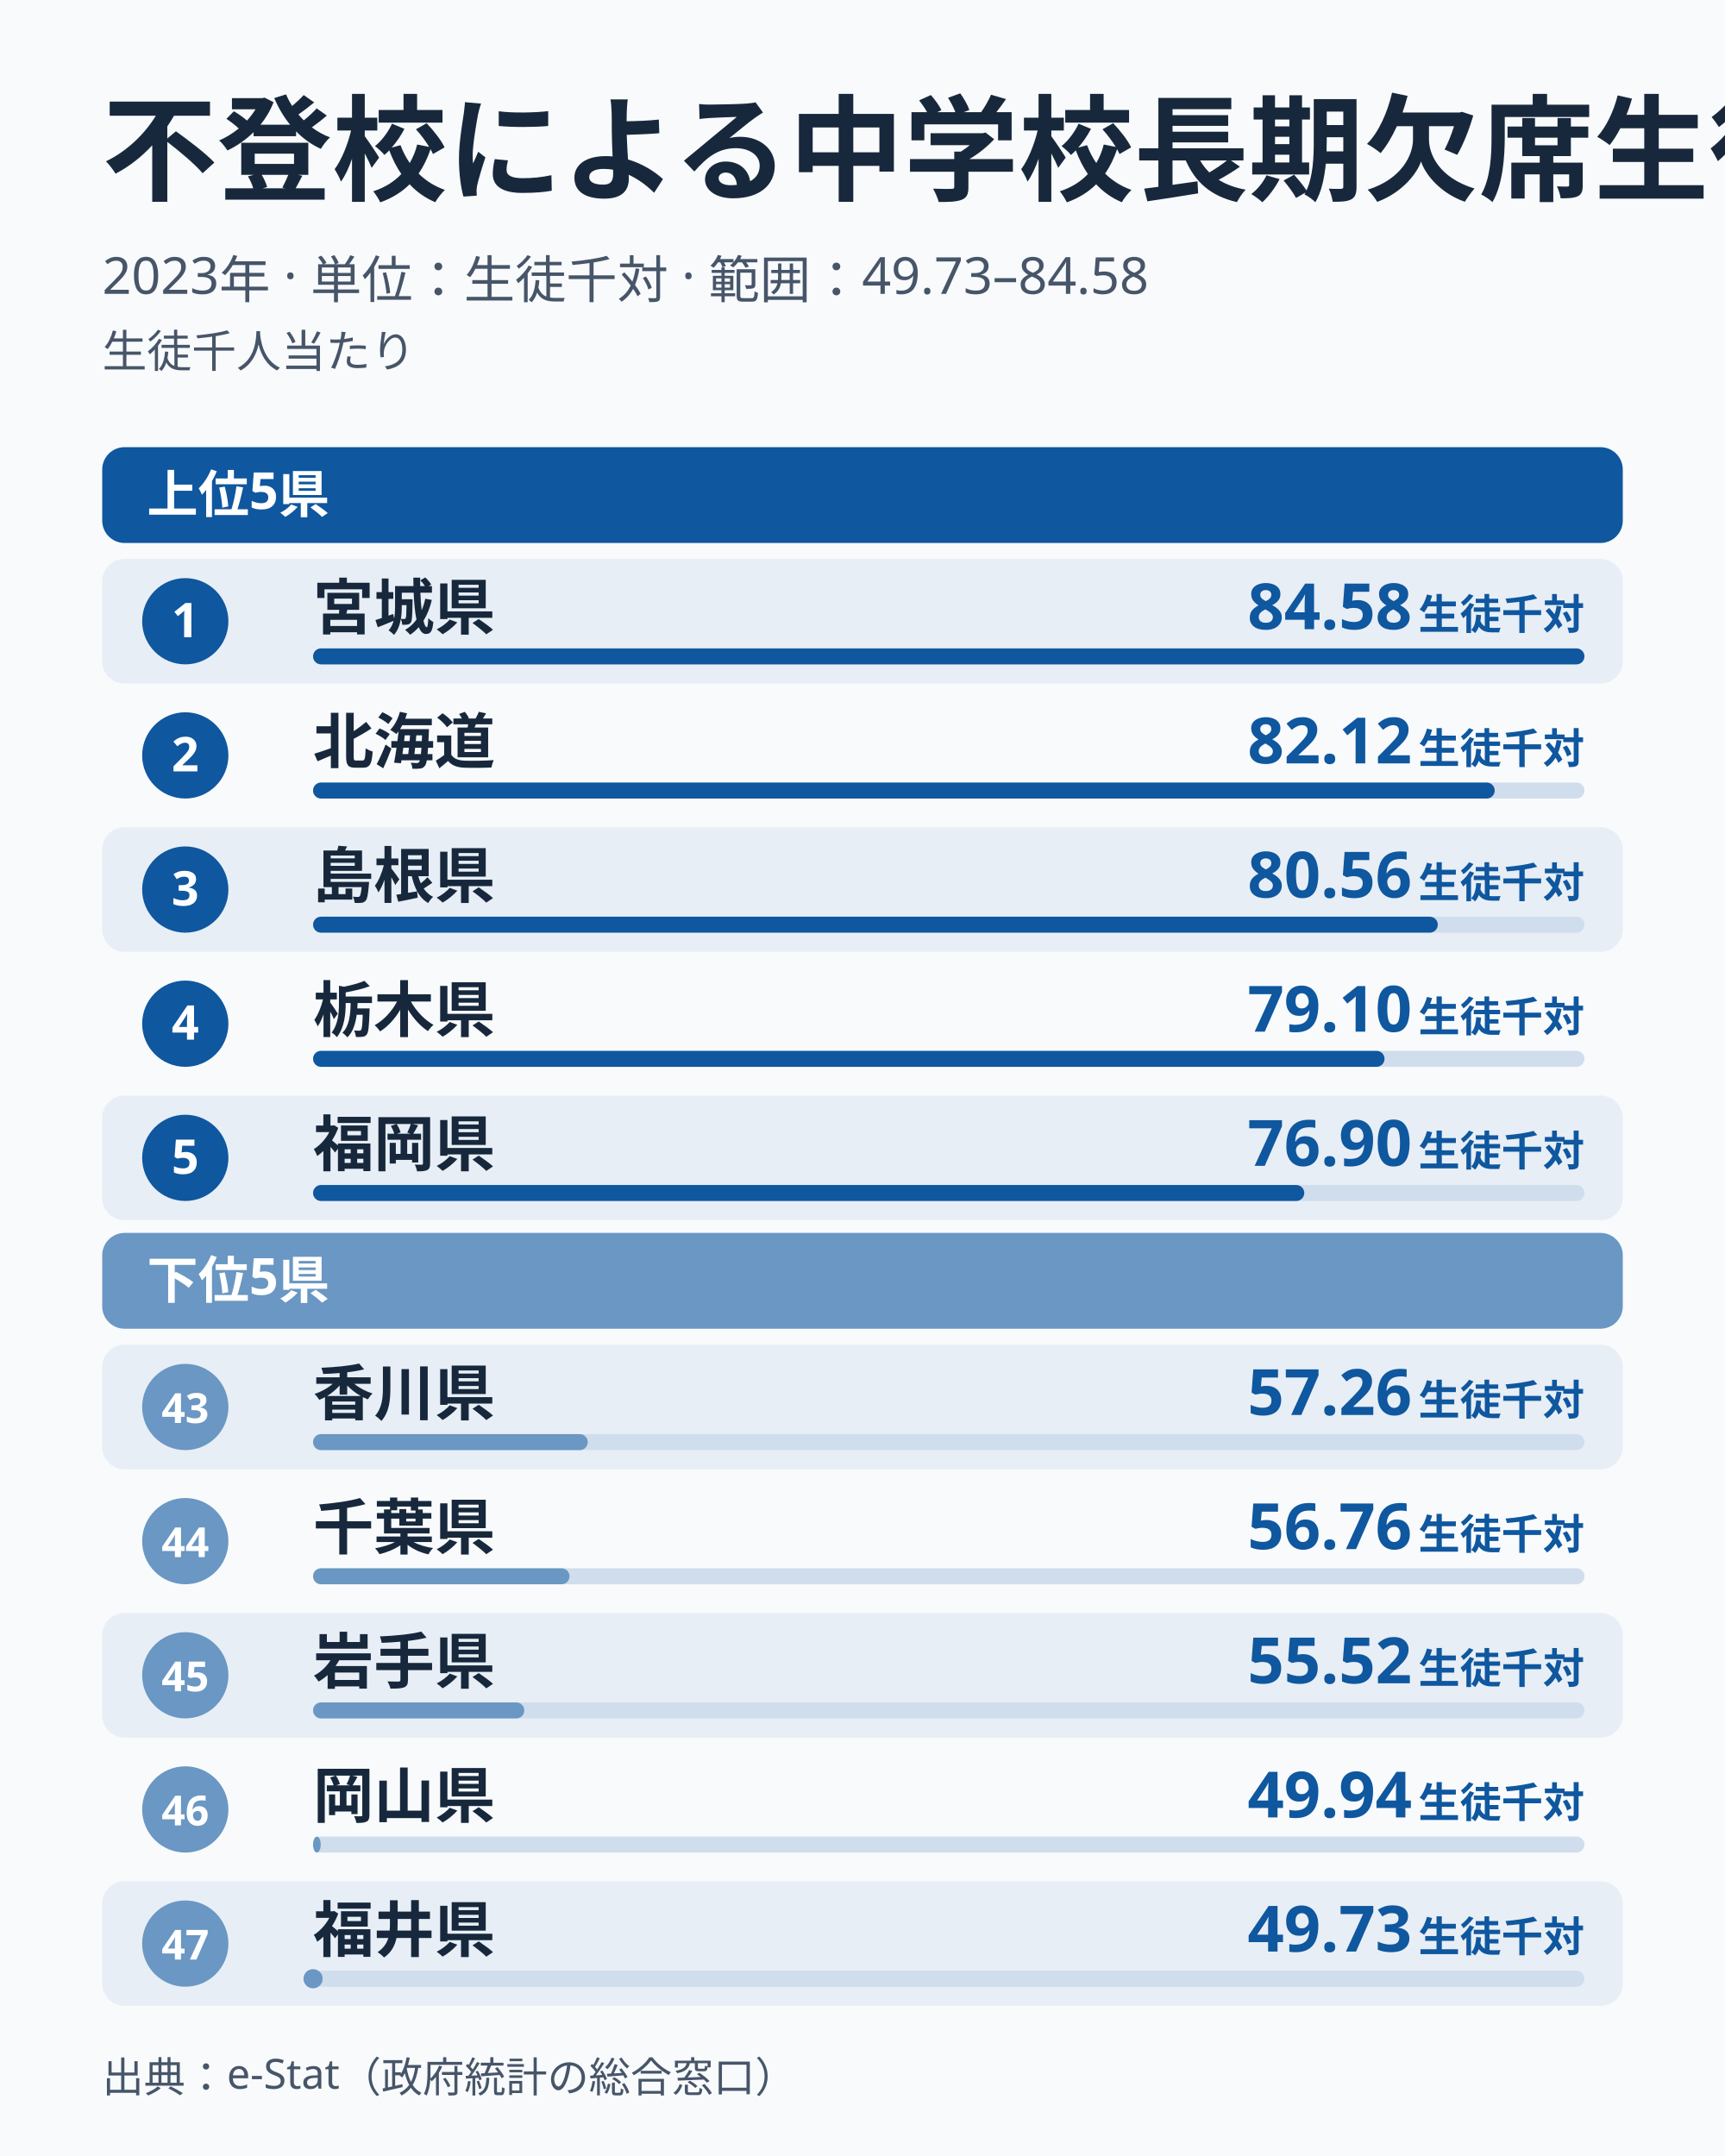
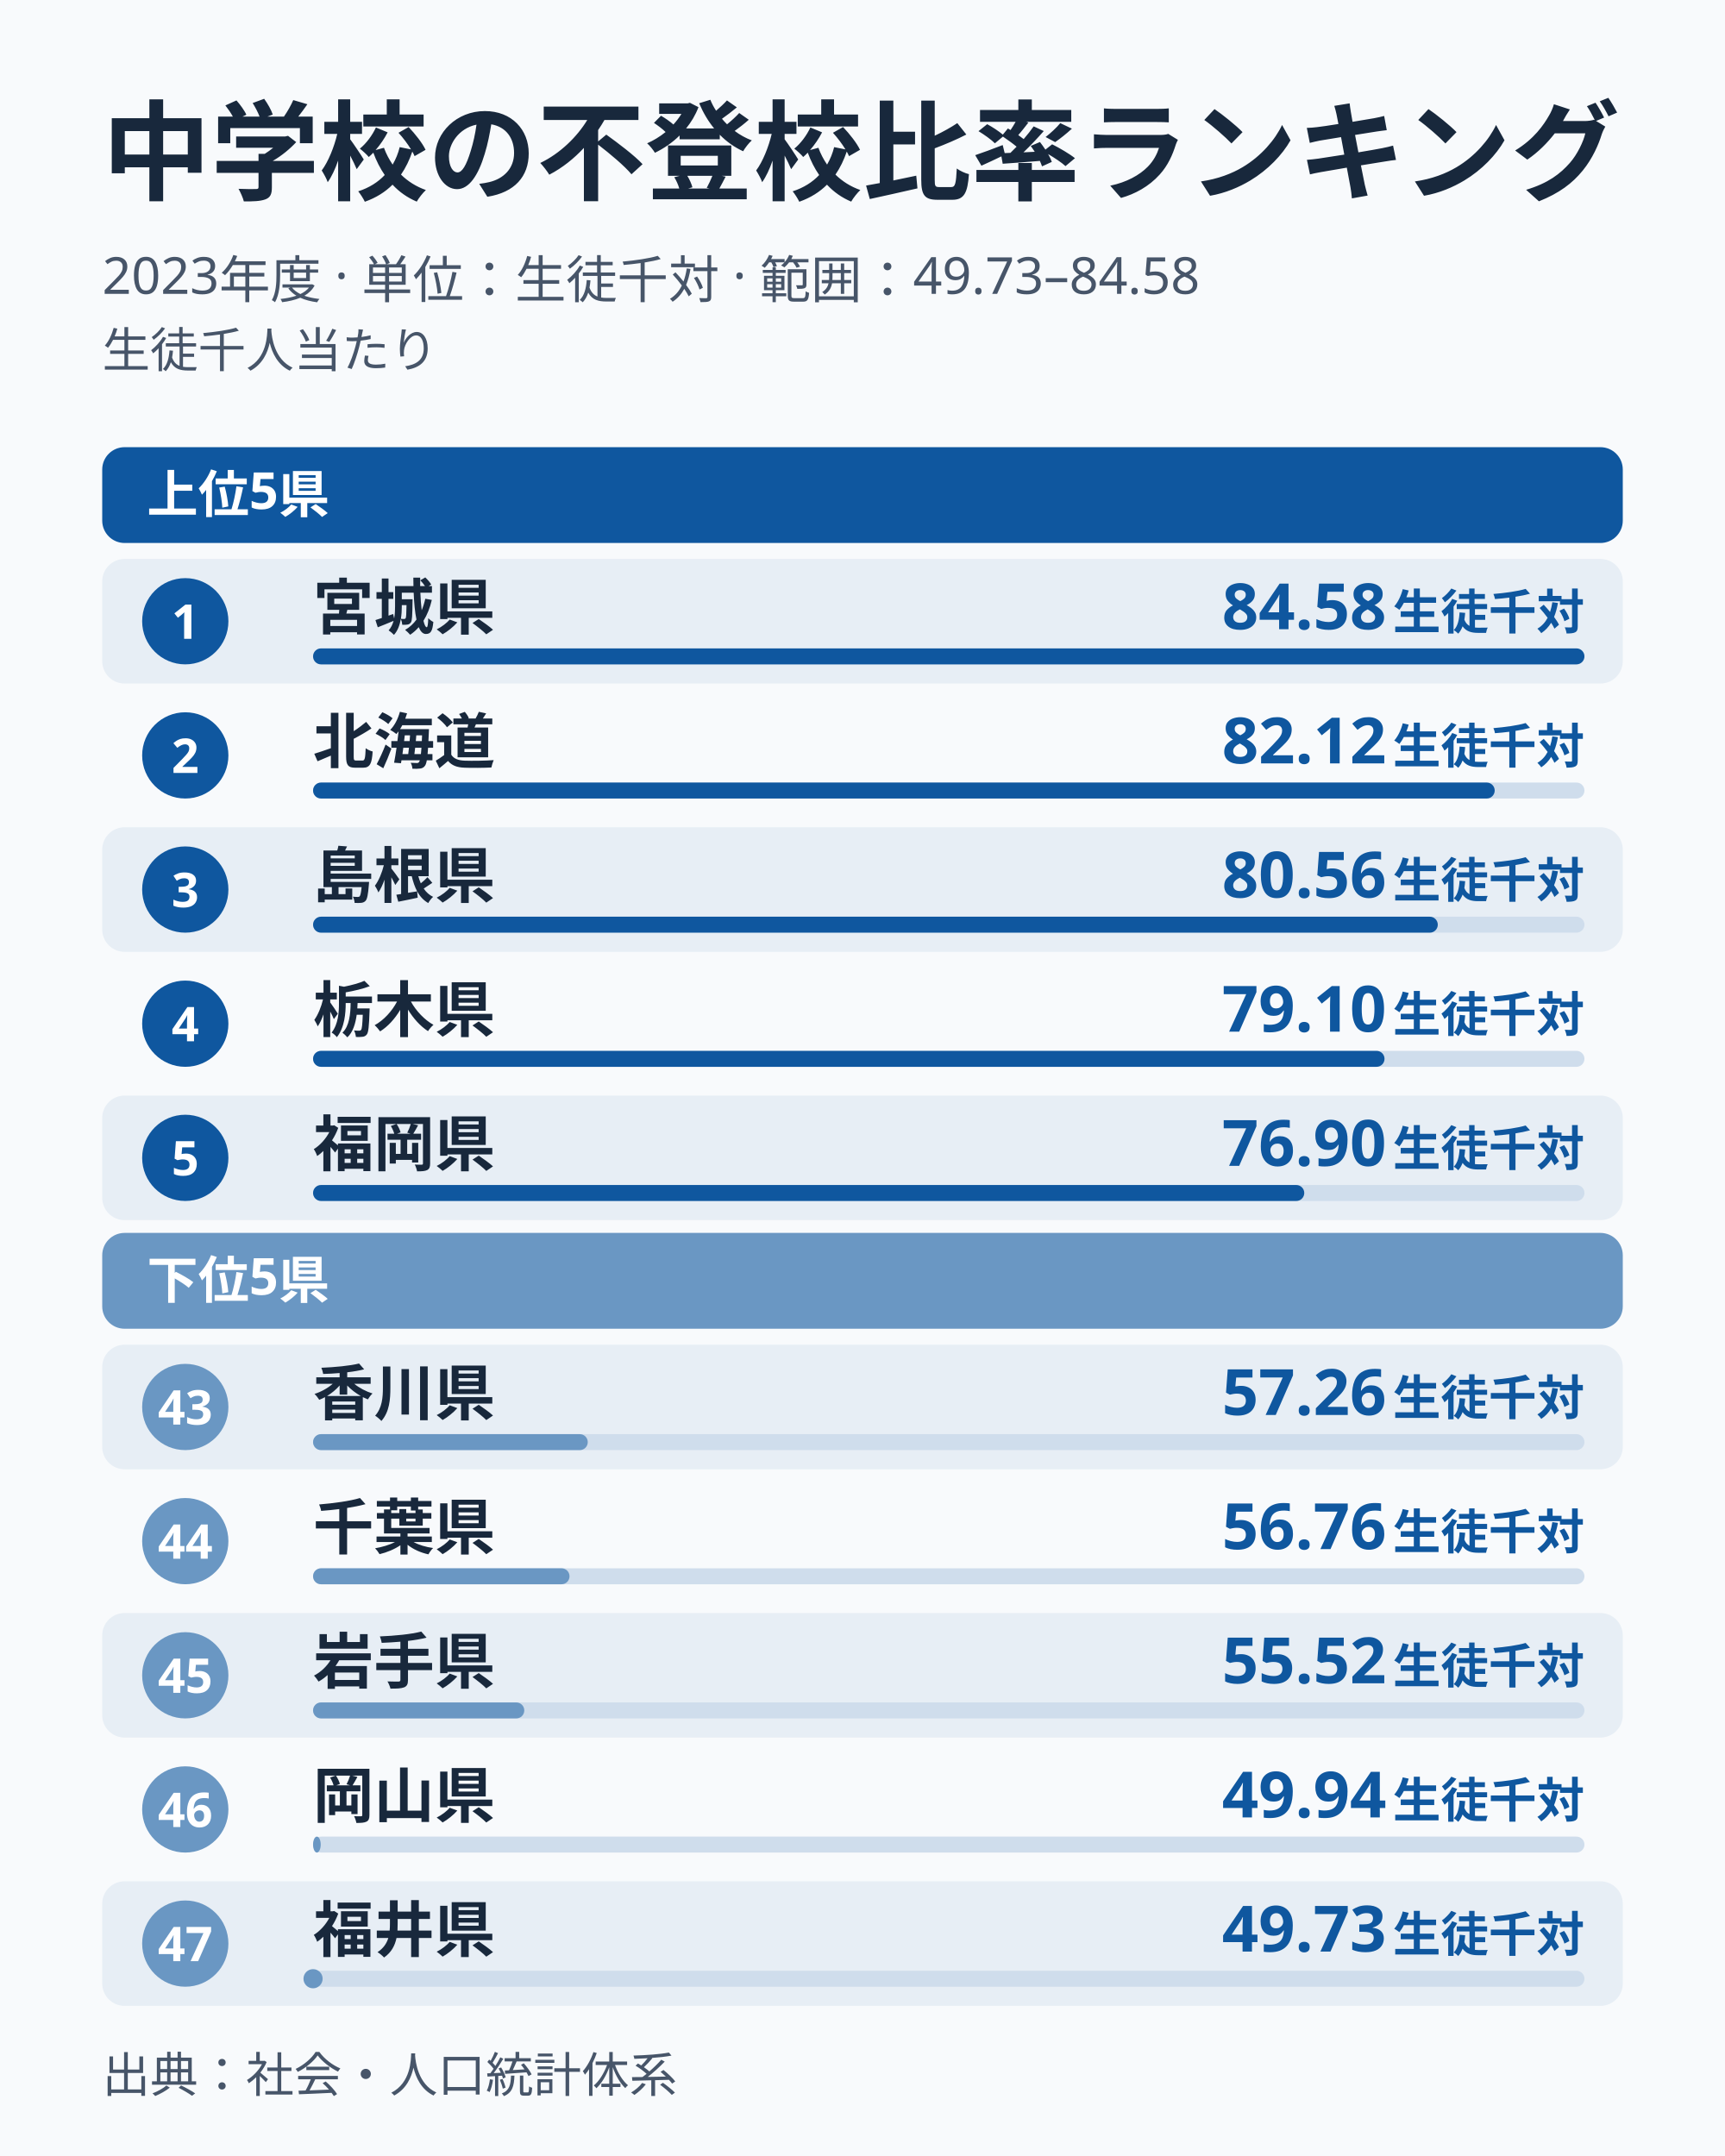
- <svg xmlns="http://www.w3.org/2000/svg" width="1080" height="1350" viewBox="0 0 1080 1350" role="img" aria-label="不登校による中学校長期欠席生徒比率ランキング" data-theme="light" data-image-template="bar" data-domain-min="49.73" data-domain-max="84.58">
+ <svg xmlns="http://www.w3.org/2000/svg" width="1080" height="1350" viewBox="0 0 1080 1350" role="img" aria-label="中学校の不登校比率ランキング" data-theme="light" data-image-template="bar" data-domain-min="49.73" data-domain-max="84.58">
  <rect width="1080" height="1350" fill="#F8FAFC" />
  <g font-family="'Noto Sans JP','Hiragino Kaku Gothic ProN','Yu Gothic',Meiryo,sans-serif" fill="#18283C">
-     <text x="64" y="120" font-size="72" font-weight="700">不登校による中学校長期欠席生徒比率ランキング</text>
-     <text x="64" y="184" font-size="32" fill="#475569">2023年 · 単位：生徒千対 · 範囲：49.73–84.58</text>
-     <text x="64" y="230" font-size="28" fill="#475569">生徒千人当たり</text>
+     <text x="64" y="120" font-size="68" font-weight="700">中学校の不登校比率ランキング</text>
+     <text x="64" y="184" font-size="32" fill="#475569">2023年度 · 単位：生徒千対 · 範囲：49.73–84.58</text>
+     <text x="64" y="230" font-size="30" fill="#475569">生徒千人当たり</text>
    <rect x="64" y="280" width="952" height="60" rx="14" fill="#0f579f" />
    <text x="92" y="321" font-size="32" font-weight="700" fill="#FFFFFF">上位5県</text>
    <g data-rank="1" data-value="84.58">
      <rect x="64" y="350" width="952" height="78" rx="14" fill="#e7eef5" />
      <circle cx="116" cy="389" r="27" fill="#0f579f" />
-       <text x="116" y="399" text-anchor="middle" font-size="30" font-weight="700" fill="#FFFFFF">1</text>
+       <text x="116" y="400" text-anchor="middle" font-size="30" font-weight="700" fill="#FFFFFF">1</text>
      <text x="196" y="394" font-size="38" font-weight="700" fill="#18283C">宮城県</text>
-       <text x="992" y="394" text-anchor="end" font-size="40" font-weight="700" fill="#0f579f">84.58<tspan font-size="26" dx="4">生徒千対</tspan>
+       <text x="992" y="394" text-anchor="end" font-size="40" font-weight="700" fill="#0f579f">84.58<tspan font-size="30" dx="4">生徒千対</tspan>
      </text>
      <rect data-bar-track="true" x="196" y="406" width="796" height="10" rx="5" fill="#cfddec" />
      <rect data-bar-value="true" x="196" y="406" width="796" height="10" rx="5" fill="#0f579f" />
    </g>
    <g data-rank="2" data-value="82.12">
      <circle cx="116" cy="473" r="27" fill="#0f579f" />
-       <text x="116" y="483" text-anchor="middle" font-size="30" font-weight="700" fill="#FFFFFF">2</text>
+       <text x="116" y="484" text-anchor="middle" font-size="30" font-weight="700" fill="#FFFFFF">2</text>
      <text x="196" y="478" font-size="38" font-weight="700" fill="#18283C">北海道</text>
-       <text x="992" y="478" text-anchor="end" font-size="40" font-weight="700" fill="#0f579f">82.12<tspan font-size="26" dx="4">生徒千対</tspan>
+       <text x="992" y="478" text-anchor="end" font-size="40" font-weight="700" fill="#0f579f">82.12<tspan font-size="30" dx="4">生徒千対</tspan>
      </text>
      <rect data-bar-track="true" x="196" y="490" width="796" height="10" rx="5" fill="#cfddec" />
      <rect data-bar-value="true" x="196" y="490" width="739.812" height="10" rx="5" fill="#0f579f" />
    </g>
    <g data-rank="3" data-value="80.56">
      <rect x="64" y="518" width="952" height="78" rx="14" fill="#e7eef5" />
      <circle cx="116" cy="557" r="27" fill="#0f579f" />
-       <text x="116" y="567" text-anchor="middle" font-size="30" font-weight="700" fill="#FFFFFF">3</text>
+       <text x="116" y="568" text-anchor="middle" font-size="30" font-weight="700" fill="#FFFFFF">3</text>
      <text x="196" y="562" font-size="38" font-weight="700" fill="#18283C">島根県</text>
-       <text x="992" y="562" text-anchor="end" font-size="40" font-weight="700" fill="#0f579f">80.56<tspan font-size="26" dx="4">生徒千対</tspan>
+       <text x="992" y="562" text-anchor="end" font-size="40" font-weight="700" fill="#0f579f">80.56<tspan font-size="30" dx="4">生徒千対</tspan>
      </text>
      <rect data-bar-track="true" x="196" y="574" width="796" height="10" rx="5" fill="#cfddec" />
      <rect data-bar-value="true" x="196" y="574" width="704.18" height="10" rx="5" fill="#0f579f" />
    </g>
    <g data-rank="4" data-value="79.1">
      <circle cx="116" cy="641" r="27" fill="#0f579f" />
-       <text x="116" y="651" text-anchor="middle" font-size="30" font-weight="700" fill="#FFFFFF">4</text>
+       <text x="116" y="652" text-anchor="middle" font-size="30" font-weight="700" fill="#FFFFFF">4</text>
      <text x="196" y="646" font-size="38" font-weight="700" fill="#18283C">栃木県</text>
-       <text x="992" y="646" text-anchor="end" font-size="40" font-weight="700" fill="#0f579f">79.10<tspan font-size="26" dx="4">生徒千対</tspan>
+       <text x="992" y="646" text-anchor="end" font-size="40" font-weight="700" fill="#0f579f">79.10<tspan font-size="30" dx="4">生徒千対</tspan>
      </text>
      <rect data-bar-track="true" x="196" y="658" width="796" height="10" rx="5" fill="#cfddec" />
      <rect data-bar-value="true" x="196" y="658" width="670.833" height="10" rx="5" fill="#0f579f" />
    </g>
    <g data-rank="5" data-value="76.9">
      <rect x="64" y="686" width="952" height="78" rx="14" fill="#e7eef5" />
      <circle cx="116" cy="725" r="27" fill="#0f579f" />
-       <text x="116" y="735" text-anchor="middle" font-size="30" font-weight="700" fill="#FFFFFF">5</text>
+       <text x="116" y="736" text-anchor="middle" font-size="30" font-weight="700" fill="#FFFFFF">5</text>
      <text x="196" y="730" font-size="38" font-weight="700" fill="#18283C">福岡県</text>
-       <text x="992" y="730" text-anchor="end" font-size="40" font-weight="700" fill="#0f579f">76.90<tspan font-size="26" dx="4">生徒千対</tspan>
+       <text x="992" y="730" text-anchor="end" font-size="40" font-weight="700" fill="#0f579f">76.90<tspan font-size="30" dx="4">生徒千対</tspan>
      </text>
      <rect data-bar-track="true" x="196" y="742" width="796" height="10" rx="5" fill="#cfddec" />
      <rect data-bar-value="true" x="196" y="742" width="620.583" height="10" rx="5" fill="#0f579f" />
    </g>
    <rect x="64" y="772" width="952" height="60" rx="14" fill="#6a97c3" />
    <text x="92" y="813" font-size="32" font-weight="700" fill="#FFFFFF">下位5県</text>
    <g data-rank="43" data-value="57.26">
      <rect x="64" y="842" width="952" height="78" rx="14" fill="#e7eef5" />
      <circle cx="116" cy="881" r="27" fill="#6a97c3" />
-       <text x="116" y="891" text-anchor="middle" font-size="26" font-weight="700" fill="#FFFFFF">43</text>
+       <text x="116" y="892" text-anchor="middle" font-size="30" font-weight="700" fill="#FFFFFF">43</text>
      <text x="196" y="886" font-size="38" font-weight="700" fill="#18283C">香川県</text>
-       <text x="992" y="886" text-anchor="end" font-size="40" font-weight="700" fill="#0f579f">57.26<tspan font-size="26" dx="4">生徒千対</tspan>
+       <text x="992" y="886" text-anchor="end" font-size="40" font-weight="700" fill="#0f579f">57.26<tspan font-size="30" dx="4">生徒千対</tspan>
      </text>
      <rect data-bar-track="true" x="196" y="898" width="796" height="10" rx="5" fill="#cfddec" />
      <rect data-bar-value="true" x="196" y="898" width="171.991" height="10" rx="5" fill="#6a97c3" />
    </g>
    <g data-rank="44" data-value="56.76">
      <circle cx="116" cy="965" r="27" fill="#6a97c3" />
-       <text x="116" y="975" text-anchor="middle" font-size="26" font-weight="700" fill="#FFFFFF">44</text>
+       <text x="116" y="976" text-anchor="middle" font-size="30" font-weight="700" fill="#FFFFFF">44</text>
      <text x="196" y="970" font-size="38" font-weight="700" fill="#18283C">千葉県</text>
-       <text x="992" y="970" text-anchor="end" font-size="40" font-weight="700" fill="#0f579f">56.76<tspan font-size="26" dx="4">生徒千対</tspan>
+       <text x="992" y="970" text-anchor="end" font-size="40" font-weight="700" fill="#0f579f">56.76<tspan font-size="30" dx="4">生徒千対</tspan>
      </text>
      <rect data-bar-track="true" x="196" y="982" width="796" height="10" rx="5" fill="#cfddec" />
      <rect data-bar-value="true" x="196" y="982" width="160.57" height="10" rx="5" fill="#6a97c3" />
    </g>
    <g data-rank="45" data-value="55.52">
      <rect x="64" y="1010" width="952" height="78" rx="14" fill="#e7eef5" />
      <circle cx="116" cy="1049" r="27" fill="#6a97c3" />
-       <text x="116" y="1059" text-anchor="middle" font-size="26" font-weight="700" fill="#FFFFFF">45</text>
+       <text x="116" y="1060" text-anchor="middle" font-size="30" font-weight="700" fill="#FFFFFF">45</text>
      <text x="196" y="1054" font-size="38" font-weight="700" fill="#18283C">岩手県</text>
-       <text x="992" y="1054" text-anchor="end" font-size="40" font-weight="700" fill="#0f579f">55.52<tspan font-size="26" dx="4">生徒千対</tspan>
+       <text x="992" y="1054" text-anchor="end" font-size="40" font-weight="700" fill="#0f579f">55.52<tspan font-size="30" dx="4">生徒千対</tspan>
      </text>
      <rect data-bar-track="true" x="196" y="1066" width="796" height="10" rx="5" fill="#cfddec" />
      <rect data-bar-value="true" x="196" y="1066" width="132.248" height="10" rx="5" fill="#6a97c3" />
    </g>
    <g data-rank="46" data-value="49.94">
      <circle cx="116" cy="1133" r="27" fill="#6a97c3" />
-       <text x="116" y="1143" text-anchor="middle" font-size="26" font-weight="700" fill="#FFFFFF">46</text>
+       <text x="116" y="1144" text-anchor="middle" font-size="30" font-weight="700" fill="#FFFFFF">46</text>
      <text x="196" y="1138" font-size="38" font-weight="700" fill="#18283C">岡山県</text>
-       <text x="992" y="1138" text-anchor="end" font-size="40" font-weight="700" fill="#0f579f">49.94<tspan font-size="26" dx="4">生徒千対</tspan>
+       <text x="992" y="1138" text-anchor="end" font-size="40" font-weight="700" fill="#0f579f">49.94<tspan font-size="30" dx="4">生徒千対</tspan>
      </text>
      <rect data-bar-track="true" x="196" y="1150" width="796" height="10" rx="5" fill="#cfddec" />
      <rect data-bar-value="true" x="196" y="1150" width="4.797" height="10" rx="5" fill="#6a97c3" />
    </g>
    <g data-rank="47" data-value="49.73">
      <rect x="64" y="1178" width="952" height="78" rx="14" fill="#e7eef5" />
      <circle cx="116" cy="1217" r="27" fill="#6a97c3" />
-       <text x="116" y="1227" text-anchor="middle" font-size="26" font-weight="700" fill="#FFFFFF">47</text>
+       <text x="116" y="1228" text-anchor="middle" font-size="30" font-weight="700" fill="#FFFFFF">47</text>
      <text x="196" y="1222" font-size="38" font-weight="700" fill="#18283C">福井県</text>
-       <text x="992" y="1222" text-anchor="end" font-size="40" font-weight="700" fill="#0f579f">49.73<tspan font-size="26" dx="4">生徒千対</tspan>
+       <text x="992" y="1222" text-anchor="end" font-size="40" font-weight="700" fill="#0f579f">49.73<tspan font-size="30" dx="4">生徒千対</tspan>
      </text>
      <rect data-bar-track="true" x="196" y="1234" width="796" height="10" rx="5" fill="#cfddec" />
      <rect data-bar-value="true" x="196" y="1234" width="0" height="10" rx="5" fill="#6a97c3" />
      <circle cx="196" cy="1239" r="6" fill="#6a97c3" />
    </g>
-     <text x="64" y="1310" font-size="26" fill="#475569">出典：e-Stat（政府統計の総合窓口）</text>
+     <text x="64" y="1310" font-size="30" fill="#475569">出典：社会・人口統計体系</text>
  </g>
</svg>
